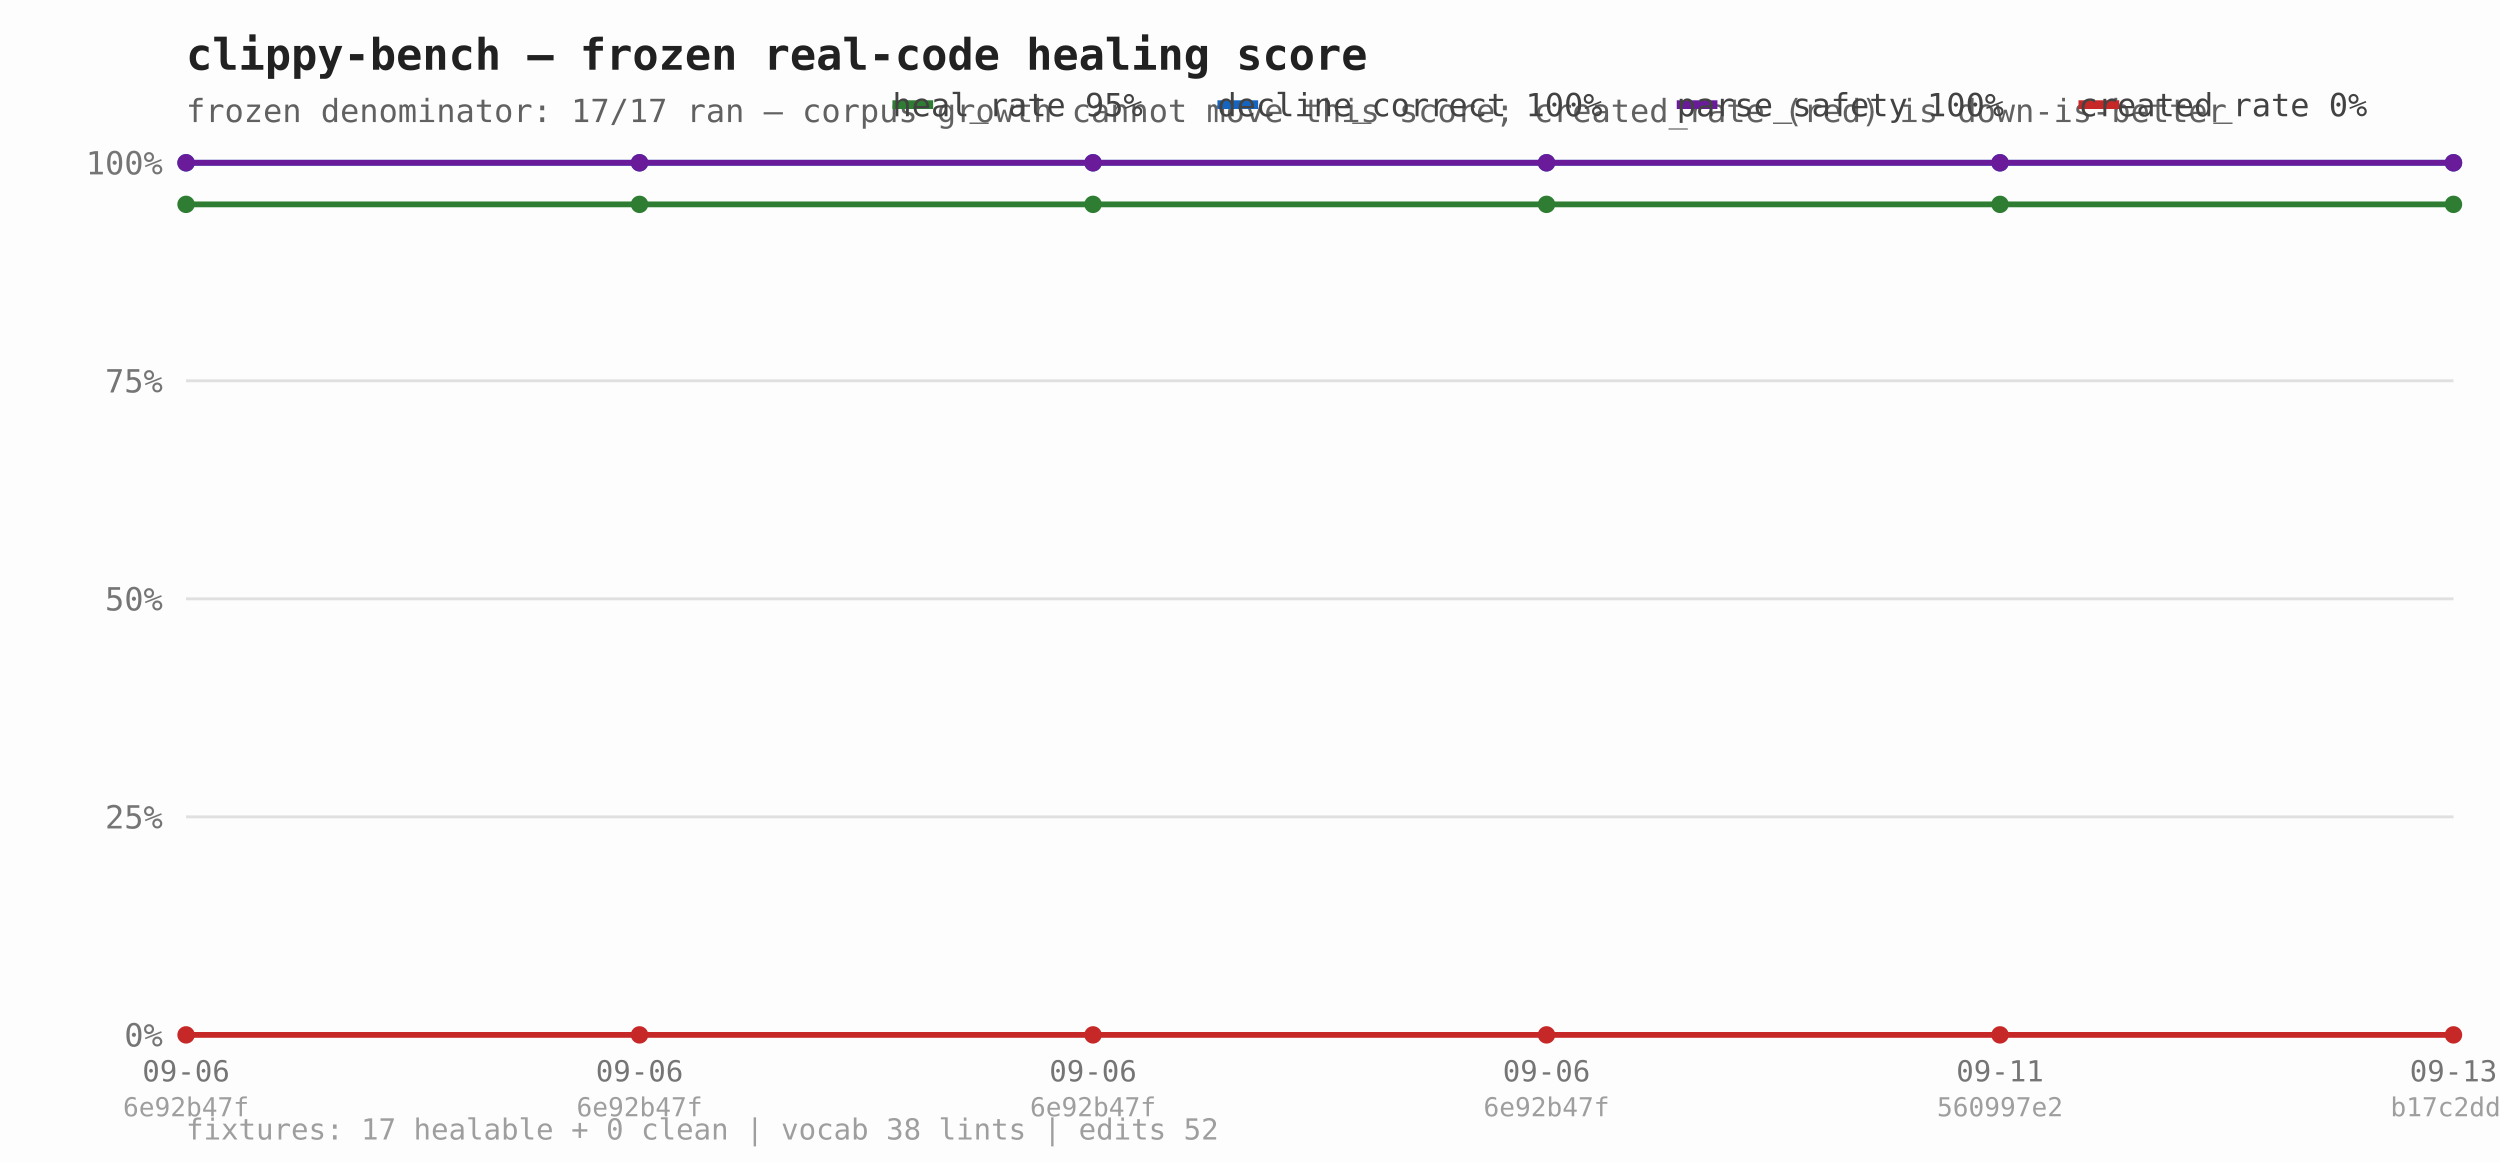
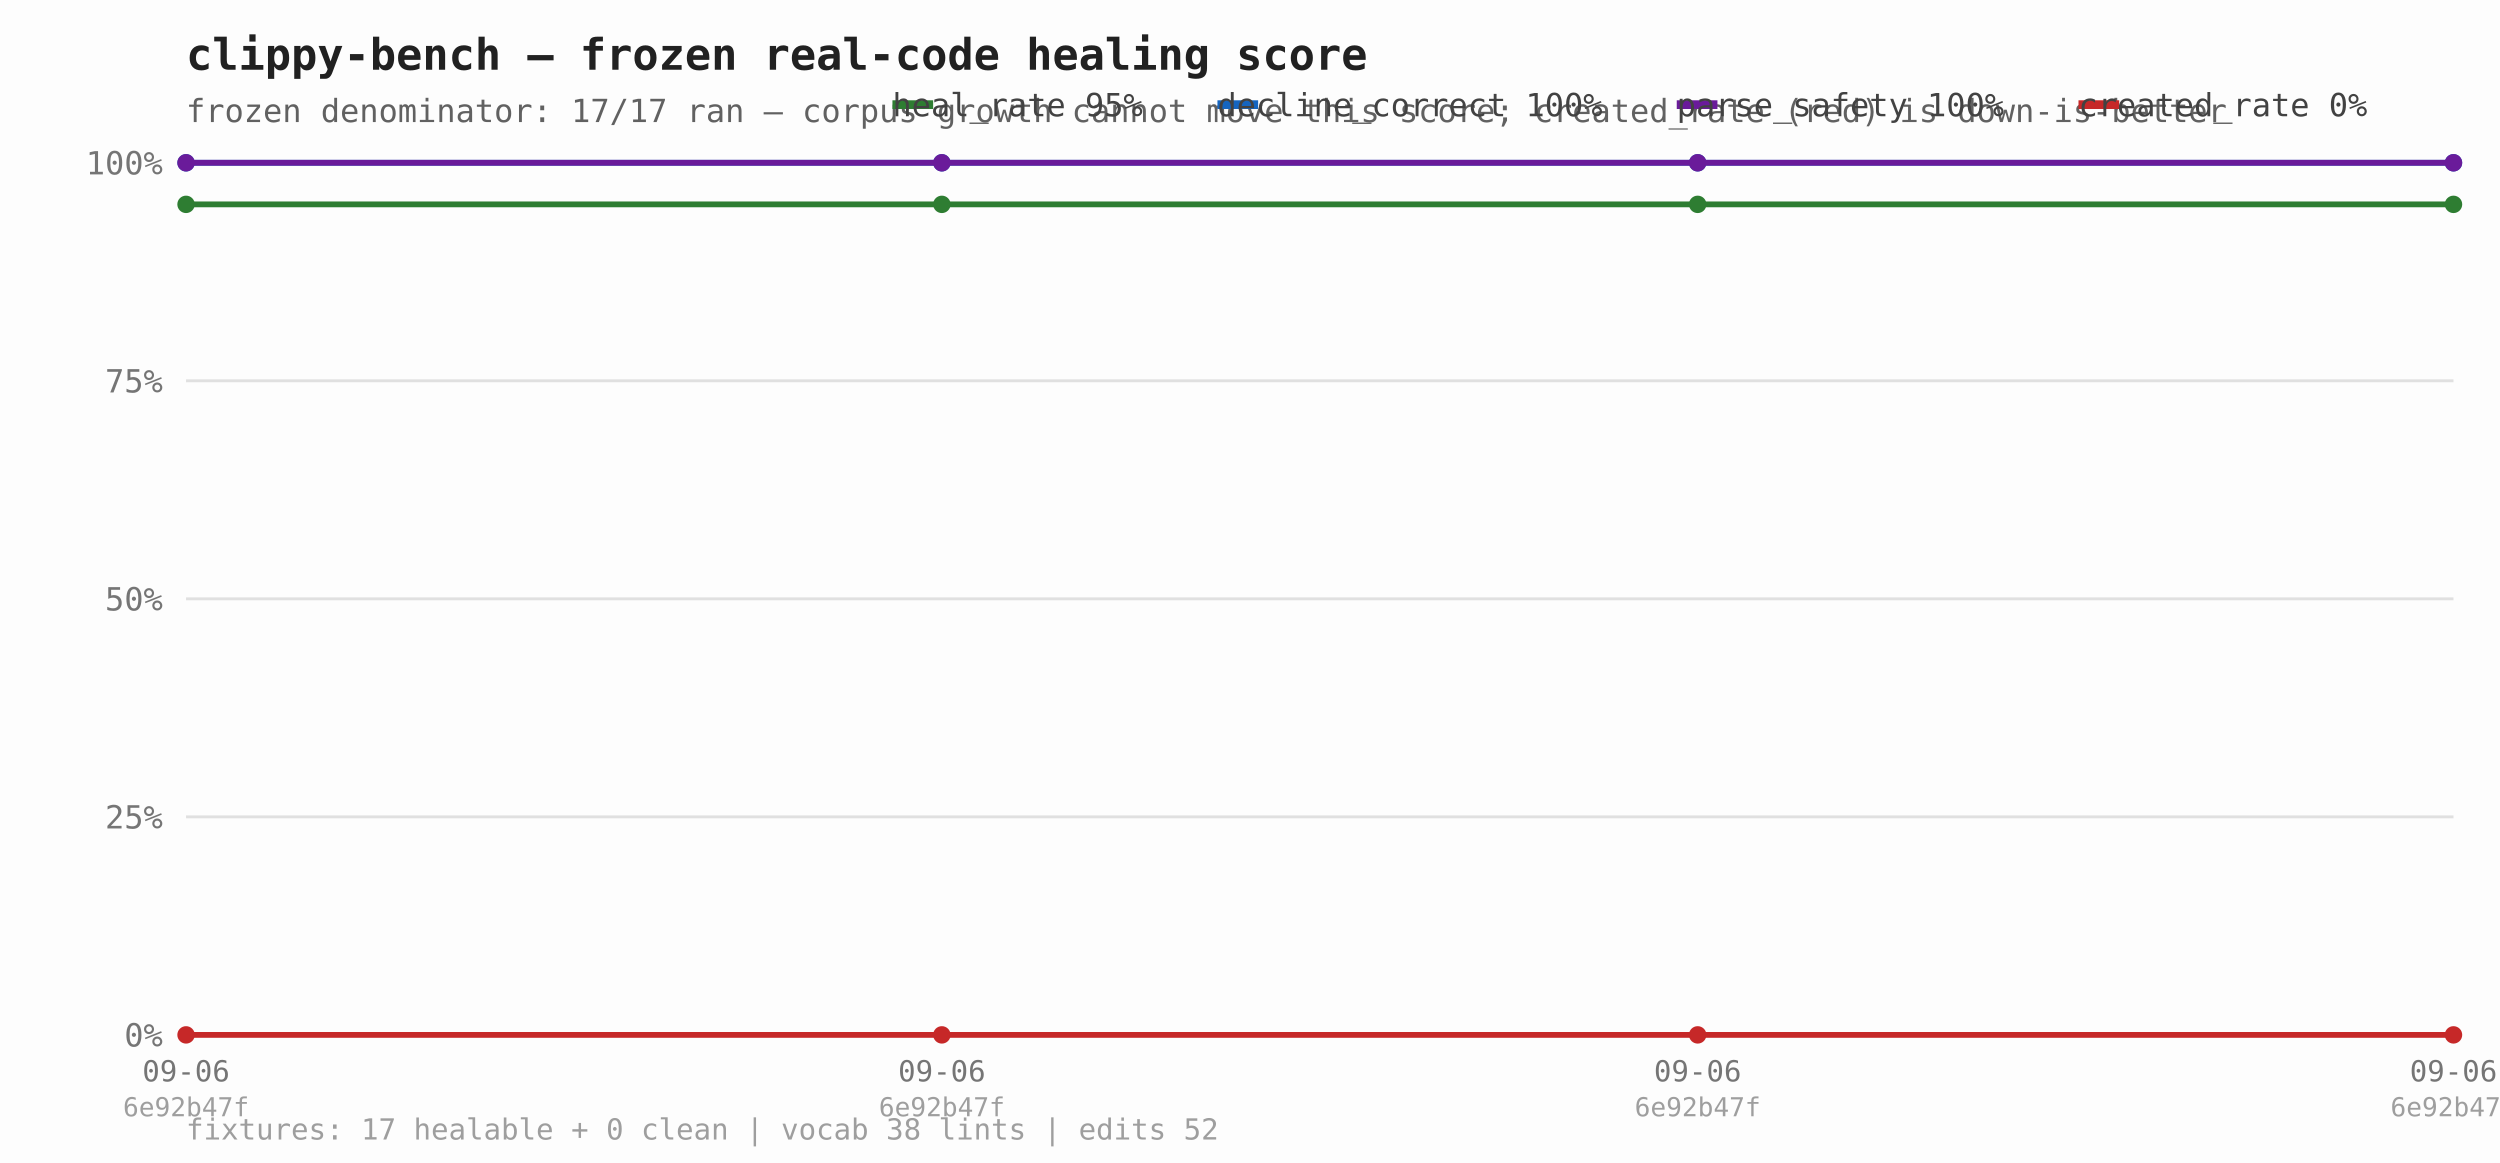
<svg xmlns="http://www.w3.org/2000/svg" width="860" height="400" viewBox="0 0 860 400" font-family="ui-monospace,Menlo,monospace">
  <rect width="100%" height="100%" fill="#fdfdfd" />
  <text x="64" y="24" font-size="15" font-weight="bold" fill="#212121">clippy-bench — frozen real-code healing score</text>
  <text x="64" y="42" font-size="11" fill="#616161">frozen denominator: 17/17 ran — corpus growth cannot move this score; created_rate (red) is down-is-better</text>
  <line x1="64" y1="356.0" x2="844" y2="356.0" stroke="#e0e0e0" stroke-width="1" />
  <text x="56" y="360.0" font-size="11" fill="#757575" text-anchor="end">0%</text>
  <line x1="64" y1="281.0" x2="844" y2="281.0" stroke="#e0e0e0" stroke-width="1" />
  <text x="56" y="285.0" font-size="11" fill="#757575" text-anchor="end">25%</text>
  <line x1="64" y1="206.0" x2="844" y2="206.0" stroke="#e0e0e0" stroke-width="1" />
  <text x="56" y="210.0" font-size="11" fill="#757575" text-anchor="end">50%</text>
  <line x1="64" y1="131.0" x2="844" y2="131.0" stroke="#e0e0e0" stroke-width="1" />
  <text x="56" y="135.0" font-size="11" fill="#757575" text-anchor="end">75%</text>
  <line x1="64" y1="56.0" x2="844" y2="56.0" stroke="#e0e0e0" stroke-width="1" />
  <text x="56" y="60.0" font-size="11" fill="#757575" text-anchor="end">100%</text>
  <line x1="715.0" y1="36" x2="729.0" y2="36" stroke="#c62828" stroke-width="3" />
  <text x="715.0" y="40" font-size="11" fill="#424242">created_rate 0%</text>
  <line x1="576.8" y1="36" x2="590.8" y2="36" stroke="#6a1b9a" stroke-width="3" />
  <text x="576.8" y="40" font-size="11" fill="#424242">parse_safety 100%</text>
  <line x1="418.8" y1="36" x2="432.8" y2="36" stroke="#1565c0" stroke-width="3" />
  <text x="418.8" y="40" font-size="11" fill="#424242">decline_correct 100%</text>
  <line x1="307.0" y1="36" x2="321.0" y2="36" stroke="#2e7d32" stroke-width="3" />
  <text x="307.0" y="40" font-size="11" fill="#424242">heal_rate 95%</text>
-   <path d="M 64.0 70.3 L 220.0 70.3 L 376.0 70.3 L 532.0 70.3 L 688.0 70.3 L 844.0 70.3" fill="none" stroke="#2e7d32" stroke-width="2" stroke-linejoin="round" stroke-linecap="round" />
+   <path d="M 64.0 70.3 L 324.0 70.3 L 584.0 70.3 L 844.0 70.3" fill="none" stroke="#2e7d32" stroke-width="2" stroke-linejoin="round" stroke-linecap="round" />
  <circle cx="64.0" cy="70.3" r="3" fill="#2e7d32" />
-   <circle cx="220.0" cy="70.3" r="3" fill="#2e7d32" />
-   <circle cx="376.0" cy="70.3" r="3" fill="#2e7d32" />
-   <circle cx="532.0" cy="70.3" r="3" fill="#2e7d32" />
-   <circle cx="688.0" cy="70.3" r="3" fill="#2e7d32" />
+   <circle cx="324.0" cy="70.3" r="3" fill="#2e7d32" />
+   <circle cx="584.0" cy="70.3" r="3" fill="#2e7d32" />
  <circle cx="844.0" cy="70.3" r="3" fill="#2e7d32" />
-   <path d="M 64.0 56.0 L 220.0 56.0 L 376.0 56.0 L 532.0 56.0 L 688.0 56.0 L 844.0 56.0" fill="none" stroke="#1565c0" stroke-width="2" stroke-linejoin="round" stroke-linecap="round" />
+   <path d="M 64.0 56.0 L 324.0 56.0 L 584.0 56.0 L 844.0 56.0" fill="none" stroke="#1565c0" stroke-width="2" stroke-linejoin="round" stroke-linecap="round" />
  <circle cx="64.0" cy="56.0" r="3" fill="#1565c0" />
-   <circle cx="220.0" cy="56.0" r="3" fill="#1565c0" />
-   <circle cx="376.0" cy="56.0" r="3" fill="#1565c0" />
-   <circle cx="532.0" cy="56.0" r="3" fill="#1565c0" />
-   <circle cx="688.0" cy="56.0" r="3" fill="#1565c0" />
+   <circle cx="324.0" cy="56.0" r="3" fill="#1565c0" />
+   <circle cx="584.0" cy="56.0" r="3" fill="#1565c0" />
  <circle cx="844.0" cy="56.0" r="3" fill="#1565c0" />
-   <path d="M 64.0 56.0 L 220.0 56.0 L 376.0 56.0 L 532.0 56.0 L 688.0 56.0 L 844.0 56.0" fill="none" stroke="#6a1b9a" stroke-width="2" stroke-linejoin="round" stroke-linecap="round" />
+   <path d="M 64.0 56.0 L 324.0 56.0 L 584.0 56.0 L 844.0 56.0" fill="none" stroke="#6a1b9a" stroke-width="2" stroke-linejoin="round" stroke-linecap="round" />
  <circle cx="64.0" cy="56.0" r="3" fill="#6a1b9a" />
-   <circle cx="220.0" cy="56.0" r="3" fill="#6a1b9a" />
-   <circle cx="376.0" cy="56.0" r="3" fill="#6a1b9a" />
-   <circle cx="532.0" cy="56.0" r="3" fill="#6a1b9a" />
-   <circle cx="688.0" cy="56.0" r="3" fill="#6a1b9a" />
+   <circle cx="324.0" cy="56.0" r="3" fill="#6a1b9a" />
+   <circle cx="584.0" cy="56.0" r="3" fill="#6a1b9a" />
  <circle cx="844.0" cy="56.0" r="3" fill="#6a1b9a" />
-   <path d="M 64.0 356.0 L 220.0 356.0 L 376.0 356.0 L 532.0 356.0 L 688.0 356.0 L 844.0 356.0" fill="none" stroke="#c62828" stroke-width="2" stroke-linejoin="round" stroke-linecap="round" />
+   <path d="M 64.0 356.0 L 324.0 356.0 L 584.0 356.0 L 844.0 356.0" fill="none" stroke="#c62828" stroke-width="2" stroke-linejoin="round" stroke-linecap="round" />
  <circle cx="64.0" cy="356.0" r="3" fill="#c62828" />
-   <circle cx="220.0" cy="356.0" r="3" fill="#c62828" />
-   <circle cx="376.0" cy="356.0" r="3" fill="#c62828" />
-   <circle cx="532.0" cy="356.0" r="3" fill="#c62828" />
-   <circle cx="688.0" cy="356.0" r="3" fill="#c62828" />
+   <circle cx="324.0" cy="356.0" r="3" fill="#c62828" />
+   <circle cx="584.0" cy="356.0" r="3" fill="#c62828" />
  <circle cx="844.0" cy="356.0" r="3" fill="#c62828" />
  <text x="64.0" y="372.0" font-size="10" fill="#757575" text-anchor="middle">09-06</text>
  <text x="64.0" y="384.0" font-size="9" fill="#9e9e9e" text-anchor="middle">6e92b47f</text>
-   <text x="220.0" y="372.0" font-size="10" fill="#757575" text-anchor="middle">09-06</text>
-   <text x="220.0" y="384.0" font-size="9" fill="#9e9e9e" text-anchor="middle">6e92b47f</text>
-   <text x="376.0" y="372.0" font-size="10" fill="#757575" text-anchor="middle">09-06</text>
-   <text x="376.0" y="384.0" font-size="9" fill="#9e9e9e" text-anchor="middle">6e92b47f</text>
-   <text x="532.0" y="372.0" font-size="10" fill="#757575" text-anchor="middle">09-06</text>
-   <text x="532.0" y="384.0" font-size="9" fill="#9e9e9e" text-anchor="middle">6e92b47f</text>
-   <text x="688.0" y="372.0" font-size="10" fill="#757575" text-anchor="middle">09-11</text>
-   <text x="688.0" y="384.0" font-size="9" fill="#9e9e9e" text-anchor="middle">560997e2</text>
-   <text x="844.0" y="372.0" font-size="10" fill="#757575" text-anchor="middle">09-13</text>
-   <text x="844.0" y="384.0" font-size="9" fill="#9e9e9e" text-anchor="middle">b17c2dd8</text>
+   <text x="324.0" y="372.0" font-size="10" fill="#757575" text-anchor="middle">09-06</text>
+   <text x="324.0" y="384.0" font-size="9" fill="#9e9e9e" text-anchor="middle">6e92b47f</text>
+   <text x="584.0" y="372.0" font-size="10" fill="#757575" text-anchor="middle">09-06</text>
+   <text x="584.0" y="384.0" font-size="9" fill="#9e9e9e" text-anchor="middle">6e92b47f</text>
+   <text x="844.0" y="372.0" font-size="10" fill="#757575" text-anchor="middle">09-06</text>
+   <text x="844.0" y="384.0" font-size="9" fill="#9e9e9e" text-anchor="middle">6e92b47f</text>
  <text x="64" y="392.0" font-size="10" fill="#9e9e9e">fixtures: 17 healable + 0 clean | vocab 38 lints | edits 52</text>
</svg>
